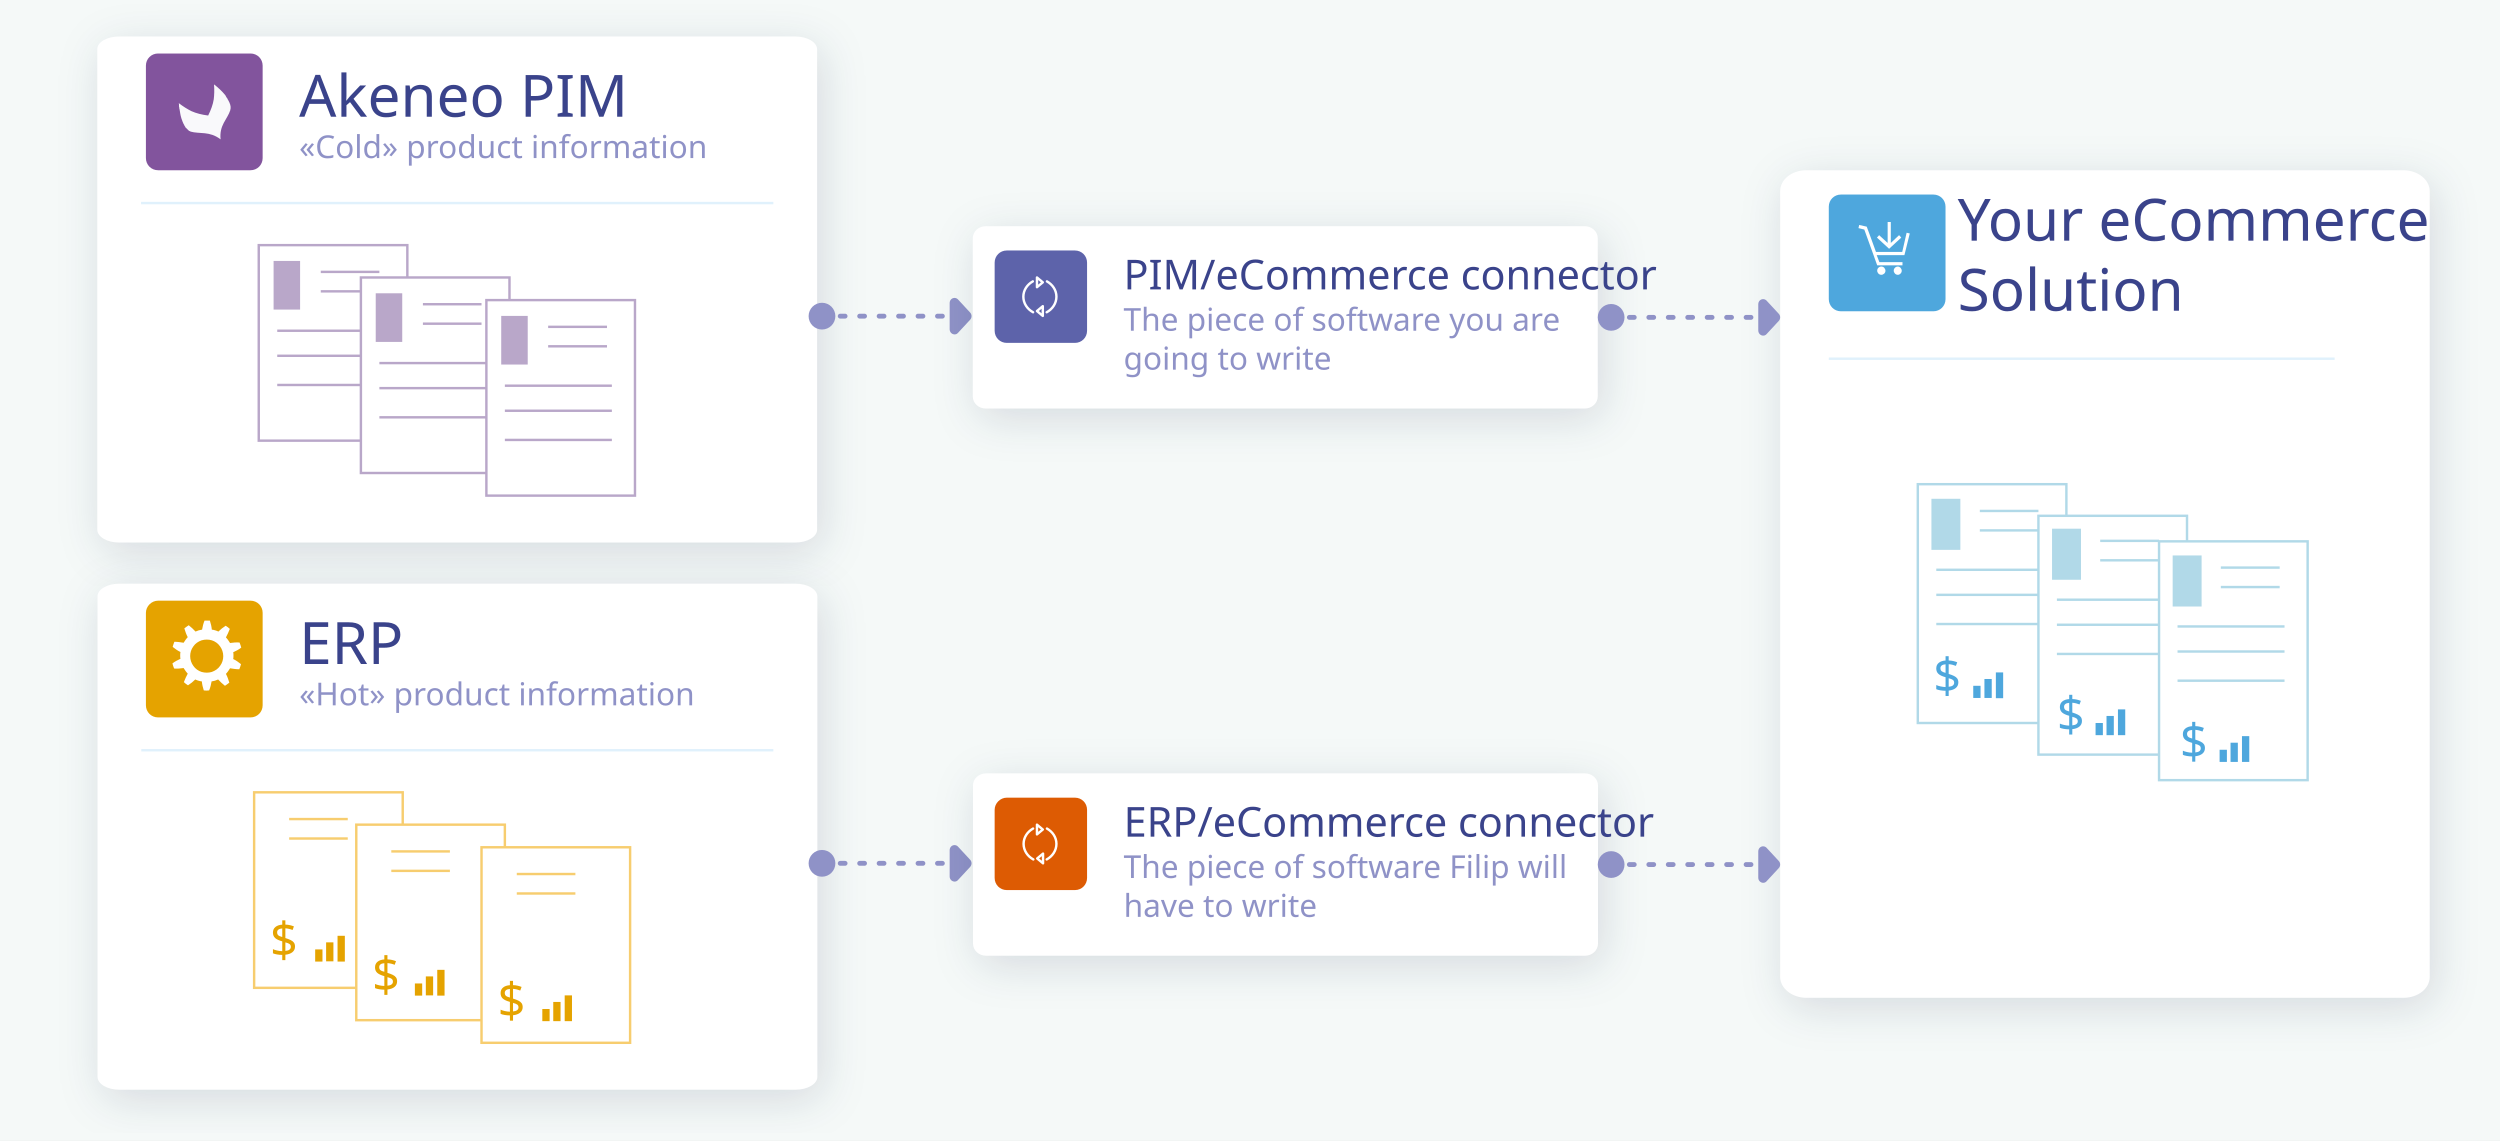
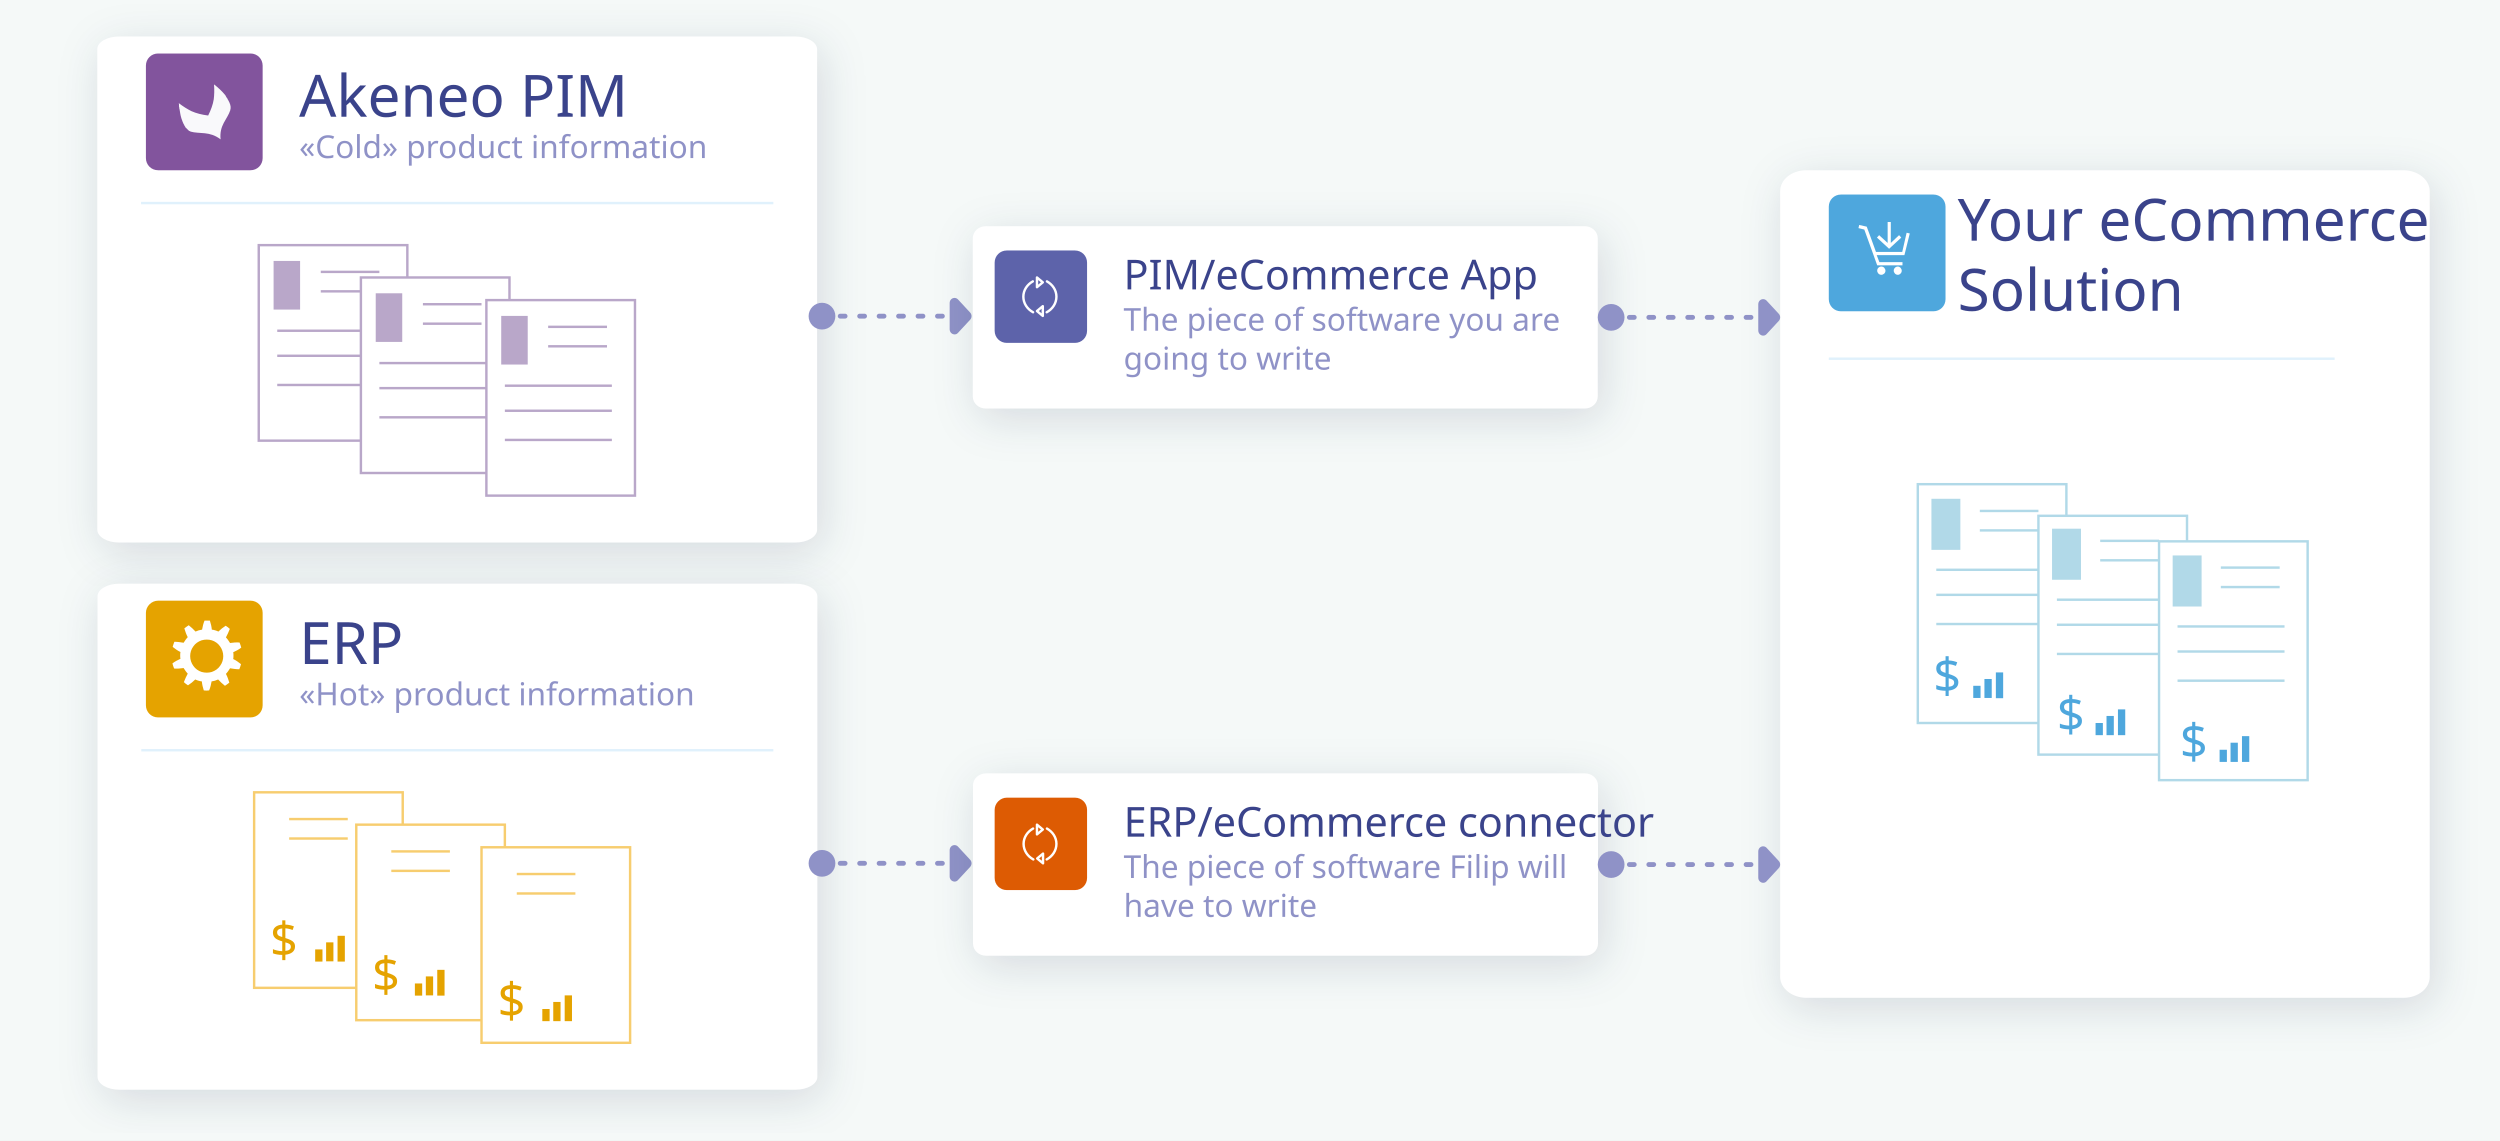
<svg xmlns="http://www.w3.org/2000/svg" version="1.1" id="Calque_1" x="0px" y="0px" viewBox="0 0 1028 469" style="enable-background:new 0 0 1028 469;" xml:space="preserve">
  <style type="text/css">
	.st0{fill-rule:evenodd;clip-rule:evenodd;fill:#F5F9F8;}
	.st1{filter:url(#d);}
	.st2{fill-rule:evenodd;clip-rule:evenodd;}
	.st3{fill-rule:evenodd;clip-rule:evenodd;fill:#FFFFFF;}
	.st4{fill-rule:evenodd;clip-rule:evenodd;fill:#4EA7DD;}
	.st5{fill-rule:evenodd;clip-rule:evenodd;fill:#E0F1FC;}
	.st6{enable-background:new    ;}
	.st7{fill:#3A438B;}
	.st8{font-family:'Lato-Italic';}
	.st9{font-size:24px;}
	.st10{fill-rule:evenodd;clip-rule:evenodd;fill:#8F92C7;}
	.st11{filter:url(#i);}
	.st12{fill-rule:evenodd;clip-rule:evenodd;fill:#5D63AA;}
	.st13{fill:none;stroke:#FFFFFF;stroke-linecap:round;stroke-linejoin:round;}
	.st14{fill:#8F92C7;}
	.st15{font-size:13px;}
	.st16{font-size:17px;}
	.st17{fill:none;stroke:#8F92C7;stroke-width:2;stroke-linecap:round;stroke-linejoin:round;stroke-dasharray:2,6;}
	.st18{filter:url(#k);}
	.st19{fill-rule:evenodd;clip-rule:evenodd;fill:#82549D;}
	.st20{fill-rule:evenodd;clip-rule:evenodd;fill:#F9F9FB;}
	.st21{fill:#FFFFFF;}
	.st22{fill-rule:evenodd;clip-rule:evenodd;fill:#FFFFFF;stroke:#B9A7C9;stroke-miterlimit:10;}
	.st23{fill-rule:evenodd;clip-rule:evenodd;fill:#B9A7C9;stroke:#FFFFFF;stroke-miterlimit:10;}
	.st24{fill:#FFFFFF;stroke:#B9A7C9;stroke-miterlimit:10;}
	.st25{fill:none;stroke:#B9A7C9;stroke-miterlimit:10;}
	.st26{fill-rule:evenodd;clip-rule:evenodd;fill:#FFFFFF;stroke:#B1D9E8;stroke-miterlimit:10;}
	.st27{fill-rule:evenodd;clip-rule:evenodd;fill:#B1D9E8;}
	.st28{fill:none;stroke:#B1D9E8;stroke-miterlimit:10;}
	.st29{fill-rule:evenodd;clip-rule:evenodd;fill:#DD5B03;}
	.st30{fill-rule:evenodd;clip-rule:evenodd;fill:#E5A300;}
	.st31{fill-rule:evenodd;clip-rule:evenodd;fill:#FFFFFF;stroke:#F7CD6F;stroke-miterlimit:10;}
	.st32{fill:#FFFFFF;stroke:#F7CD6F;stroke-miterlimit:10;}
	.st33{fill:none;stroke:#F7CD6F;stroke-miterlimit:10;}
	.st34{fill:none;stroke:#E5A300;stroke-miterlimit:10;}
	.st35{fill-rule:evenodd;clip-rule:evenodd;fill:#F7CD6F;stroke:#FFFFFF;stroke-miterlimit:10;}
	.st36{fill:#E5A300;}
	.st37{font-family:'MyriadPro-Regular';}
	.st38{font-size:20px;}
	.st39{fill:#4EA7DD;}
	.st40{fill:none;stroke:#E5A300;stroke-width:3;stroke-miterlimit:10;}
	.st41{fill:none;stroke:#4EA7DD;stroke-width:3;stroke-miterlimit:10;}
</style>
  <filter filterUnits="objectBoundingBox" height="114.7%" id="k" width="117.7%" x="-8.2%" y="-6.3%">
    <feOffset dx="2" dy="4" in="SourceAlpha" result="shadowOffsetOuter1" />
    <feGaussianBlur in="shadowOffsetOuter1" result="shadowBlurOuter1" stdDeviation="9" />
    <feColorMatrix in="shadowBlurOuter1" values="0 0 0 0 0.035 0 0 0 0 0.118 0 0 0 0 0.259 0 0 0 0.14 0">
		</feColorMatrix>
  </filter>
  <filter filterUnits="objectBoundingBox" height="177.3%" id="i" width="124.5%" x="-11.4%" y="-33.3%">
    <feOffset dx="2" dy="4" in="SourceAlpha" result="shadowOffsetOuter1" />
    <feGaussianBlur in="shadowOffsetOuter1" result="shadowBlurOuter1" stdDeviation="9" />
    <feColorMatrix in="shadowBlurOuter1" values="0 0 0 0 0.035 0 0 0 0 0.118 0 0 0 0 0.259 0 0 0 0.14 0">
		</feColorMatrix>
  </filter>
  <filter filterUnits="objectBoundingBox" height="114.7%" id="d" width="123.4%" x="-10.9%" y="-6.3%">
    <feOffset dx="2" dy="4" in="SourceAlpha" result="shadowOffsetOuter1" />
    <feGaussianBlur in="shadowOffsetOuter1" result="shadowBlurOuter1" stdDeviation="9" />
    <feColorMatrix in="shadowBlurOuter1" values="0 0 0 0 0.035 0 0 0 0 0.118 0 0 0 0 0.259 0 0 0 0.14 0">
		</feColorMatrix>
  </filter>
  <path class="st0" d="M0,0h1028v469H0V0z" />
  <g transform="translate(43 34)">
    <g class="st1">
      <path id="e_2_" class="st2" d="M699.8,36h245.5c5.9,0,10.8,3.9,10.8,8.6v323.1c0,4.8-4.8,8.6-10.8,8.6H699.8    c-5.9,0-10.8-3.9-10.8-8.6V44.6C689,39.8,693.8,36,699.8,36z" />
    </g>
    <g>
      <path id="e_1_" class="st3" d="M699.8,36h245.5c5.9,0,10.8,3.9,10.8,8.6v323.1c0,4.8-4.8,8.6-10.8,8.6H699.8    c-5.9,0-10.8-3.9-10.8-8.6V44.6C689,39.8,693.8,36,699.8,36z" />
    </g>
  </g>
  <path class="st4" d="M757,80h38c2.8,0,5,2.2,5,5v38c0,2.8-2.2,5-5,5h-38c-2.8,0-5-2.2-5-5V85C752,82.2,754.2,80,757,80z" />
  <path class="st5" d="M752,147h208v1H752V147z" />
  <text transform="matrix(1 0 0 1 805.0012 98.9687)" class="st6">
    <tspan x="0" y="0" class="st7 st8 st9">Your eCommerce</tspan>
    <tspan x="0" y="28.8" class="st7 st8 st9">Solution</tspan>
  </text>
  <path class="st10" d="M390.5,135.4v-10.8c0-1.2,0.9-2.1,2-2.1c0.5,0,1,0.2,1.4,0.6l5,5.4c0.8,0.8,0.8,2.2,0,3l-5,5.4  c-0.7,0.8-1.9,0.8-2.7,0.1c0,0-0.1-0.1-0.1-0.1C390.7,136.5,390.5,135.9,390.5,135.4L390.5,135.4z" />
  <g transform="translate(347 219)">
    <g class="st11">
      <path id="j_3_" class="st2" d="M58.4-126h246.2c3,0,5.4,2.2,5.4,5v65c0,2.8-2.4,5-5.4,5H58.4c-3,0-5.4-2.2-5.4-5v-65    C53-123.8,55.4-126,58.4-126z" />
    </g>
    <g>
      <path id="j_1_" class="st3" d="M58.4-126h246.2c3,0,5.4,2.2,5.4,5v65c0,2.8-2.4,5-5.4,5H58.4c-3,0-5.4-2.2-5.4-5v-65    C53-123.8,55.4-126,58.4-126z" />
    </g>
  </g>
  <g transform="translate(357 229)">
    <path class="st12" d="M57-126h28c2.8,0,5,2.2,5,5v28c0,2.8-2.2,5-5,5H57c-2.8,0-5-2.2-5-5v-28C52-123.8,54.2-126,57-126z" />
    <path class="st13" d="M67.7-113.3c-2.3,1.3-3.9,3.6-3.9,6.3c0,2.7,1.6,5.1,4,6.4 M69.4-101.1l2.4,2v-4L69.4-101.1L69.4-101.1z    M73.5-113.3c2.3,1.3,3.9,3.6,3.9,6.3c0,2.7-1.6,5.1-4,6.4 M71.8-112.9l-2.4,2v-4L71.8-112.9z" />
  </g>
  <text transform="matrix(1 0 0 1 462 136)" class="st14 st8 st15">The piece of software you are </text>
  <text transform="matrix(1 0 0 1 462 152)" class="st14 st8 st15">going to write</text>
-   <text transform="matrix(1 0 0 1 462 119)" class="st7 st8 st16">PIM/eCommerce connector</text>
+   <text transform="matrix(1 0 0 1 462 119)" class="st7 st8 st16">PIM/eCommerce App</text>
  <g>
    <path class="st17" d="M662,130.5h65" />
    <circle class="st10" cx="662.5" cy="130.5" r="5.5" />
    <path class="st10" d="M723,135.9v-10.8c0-1.2,0.9-2.1,2-2.1c0.5,0,1,0.2,1.4,0.6l5,5.4c0.8,0.8,0.8,2.2,0,3l-5,5.4   c-0.7,0.8-1.9,0.8-2.7,0.1c0,0-0.1-0.1-0.1-0.1C723.2,137,723,136.4,723,135.9L723,135.9z" />
  </g>
  <g transform="translate(654 34)">
    <g class="st18">
      <path id="l_3_" class="st2" d="M-605-19h278c5,0,9,2.4,9,5.3v197.5c0,2.9-4,5.3-9,5.3h-278c-5,0-9-2.4-9-5.3V-13.8    C-614-16.7-610-19-605-19z" />
    </g>
    <g>
      <path id="l_1_" class="st3" d="M-605-19h278c5,0,9,2.4,9,5.3v197.5c0,2.9-4,5.3-9,5.3h-278c-5,0-9-2.4-9-5.3V-13.8    C-614-16.7-610-19-605-19z" />
    </g>
  </g>
  <g transform="translate(674 54)">
    <path class="st19" d="M-609-32h38c2.8,0,5,2.2,5,5v38c0,2.8-2.2,5-5,5h-38c-2.8,0-5-2.2-5-5v-38C-614-29.8-611.8-32-609-32z" />
    <path class="st20" d="M-579.3-8.7c0-0.1,0-0.1,0-0.2c0-0.1,0.1-0.2,0.1-0.3c0.2-1.1-0.2-2.3-1-3.7c-0.1-0.1-0.2-0.2-0.2-0.4   c-0.1-0.2-0.3-0.4-0.4-0.6c0,0,0,0-0.1-0.1c0-0.1-0.1-0.1-0.1-0.2c0-0.1-0.1-0.1-0.1-0.2c0-0.1-0.1-0.1-0.1-0.2   c-0.1-0.1-0.1-0.1-0.1-0.2c0,0-0.1-0.1-0.1-0.1c-1.3-1.6-2.9-3.1-4.6-4.4c0.2,2.2,0.1,4.4-0.1,6.1c-0.3,2.1-1.2,4.5-2.3,6.7   c-2.5-0.3-4.9-0.9-6.9-1.8c-1.6-0.8-3.4-1.9-5.2-3.3l0.1,0.5c0,0.1,0,0.1,0,0.2c0,0.1,0,0.3,0,0.4c0,0.1,0,0.1,0,0.2   c0,0.1,0,0.3,0.1,0.4c0,0.1,0,0.1,0,0.2c0,0.2,0,0.3,0.1,0.5c0,0.2,0.1,0.4,0.1,0.6c0,0.2,0.1,0.4,0.1,0.5c0,0,0,0.1,0,0.1   c0,0.2,0.1,0.3,0.1,0.5c0,0,0,0.1,0,0.1c0.1,0.7,0.3,1.4,0.5,2.1c0.3,0.9,0.6,1.7,0.9,2.3c0.1,0.1,0.1,0.2,0.2,0.3   c0.1,0.1,0.1,0.2,0.1,0.3c0.1,0.1,0.1,0.2,0.2,0.3c0.1,0.1,0.2,0.2,0.2,0.4c0,0.1,0,0.1,0.1,0.1c0.1,0.1,0.2,0.2,0.3,0.3   c0.1,0.1,0.1,0.1,0.2,0.2l0.1,0.1c0,0,0.1,0.1,0.1,0.1l0.1,0.1c0,0,0.1,0.1,0.1,0.1c0,0,0.1,0.1,0.1,0.1c0,0,0.1,0.1,0.1,0.1   c0,0,0.1,0,0.1,0.1c0,0,0.1,0.1,0.1,0.1c0,0,0.1,0,0.1,0.1c0.1,0,0.1,0.1,0.2,0.1c0,0,0.1,0,0.1,0c0.1,0,0.2,0.1,0.2,0.1   c0.1,0,0.1,0,0.1,0.1c3.9,1.1,7.8-0.3,12.4,3.2C-583.9-2.6-580.5-4.9-579.3-8.7L-579.3-8.7z" />
  </g>
  <path class="st5" d="M58,83H318v1H58V83z" />
  <text transform="matrix(1 0 0 1 123 65)" class="st14 st8 st15">«Cold» product information</text>
  <text transform="matrix(1 0 0 1 123 48)" class="st7 st8 st9">Akeneo PIM</text>
  <g>
    <path class="st21" d="M783.1,104.9h-11.4l1.1,2.9h9.5v1.3h-10.4l-1.5-4.2h0l-3.8-10.5l-2.4-0.6l0.3-1.3l3.1,0.7l1.7,4.6l0,0   l2.1,5.8h10.8l1.8-7.9l1.3,0.3L783.1,104.9z M776.8,102.3l-5-4.6l0.9-1l3.5,3.2v-8.6h1.3v8.6l3.4-3.2l0.9,1L776.8,102.3z    M772.4,110.1c-0.3,0.3-0.5,0.7-0.5,1.2c0,0.5,0.2,0.8,0.5,1.2c0.3,0.3,0.7,0.5,1.2,0.5c0.5,0,0.8-0.2,1.2-0.5   c0.3-0.3,0.5-0.7,0.5-1.2c0-0.4-0.2-0.8-0.5-1.2c-0.3-0.3-0.7-0.5-1.2-0.5C773.1,109.6,772.7,109.8,772.4,110.1z M779.2,110.1   c-0.3,0.3-0.5,0.7-0.5,1.2c0,0.5,0.2,0.8,0.5,1.2c0.3,0.3,0.7,0.5,1.2,0.5c0.5,0,0.8-0.2,1.1-0.5c0.3-0.3,0.5-0.7,0.5-1.2   c0-0.4-0.2-0.8-0.5-1.2c-0.3-0.3-0.7-0.5-1.1-0.5C779.9,109.6,779.5,109.8,779.2,110.1z" />
  </g>
  <path class="st17" d="M337.5,130h51" />
  <circle class="st10" cx="338" cy="130" r="5.5" />
  <g>
    <rect x="106.4" y="100.8" class="st22" width="61.1" height="80.4" />
    <rect x="112" y="106.8" class="st23" width="11.9" height="21" />
    <line class="st24" x1="131.9" y1="111.8" x2="156" y2="111.8" />
    <line class="st24" x1="131.9" y1="119.8" x2="156" y2="119.8" />
    <line class="st25" x1="114" y1="136" x2="158" y2="136" />
    <line class="st25" x1="114" y1="146.3" x2="158" y2="146.3" />
    <line class="st25" x1="114" y1="158.3" x2="158" y2="158.3" />
  </g>
  <g>
    <rect x="148.4" y="114.1" class="st22" width="61.1" height="80.4" />
    <rect x="154" y="120.1" class="st23" width="11.9" height="21" />
    <line class="st24" x1="173.9" y1="125.1" x2="198" y2="125.1" />
    <line class="st24" x1="173.9" y1="133.1" x2="198" y2="133.1" />
    <line class="st25" x1="156" y1="149.3" x2="200" y2="149.3" />
    <line class="st25" x1="156" y1="159.6" x2="200" y2="159.6" />
    <line class="st25" x1="156" y1="171.6" x2="200" y2="171.6" />
  </g>
  <g>
    <rect x="200" y="123.4" class="st22" width="61.1" height="80.4" />
    <rect x="205.6" y="129.4" class="st23" width="11.9" height="21" />
    <line class="st24" x1="225.4" y1="134.4" x2="249.6" y2="134.4" />
    <line class="st24" x1="225.4" y1="142.4" x2="249.6" y2="142.4" />
    <line class="st25" x1="207.6" y1="158.6" x2="251.6" y2="158.6" />
    <line class="st25" x1="207.6" y1="168.9" x2="251.6" y2="168.9" />
    <line class="st25" x1="207.6" y1="180.9" x2="251.6" y2="180.9" />
  </g>
  <rect x="788.6" y="199.1" class="st26" width="61.1" height="98.2" />
  <rect x="794.2" y="205.1" class="st27" width="11.9" height="21" />
  <line class="st28" x1="814.1" y1="210.1" x2="838.2" y2="210.1" />
  <line class="st28" x1="814.1" y1="218.1" x2="838.2" y2="218.1" />
  <line class="st28" x1="796.2" y1="234.3" x2="840.2" y2="234.3" />
  <line class="st28" x1="796.2" y1="244.6" x2="840.2" y2="244.6" />
  <line class="st28" x1="796.2" y1="256.6" x2="840.2" y2="256.6" />
  <rect x="838.2" y="212.1" class="st26" width="61.1" height="98.2" />
  <rect x="843.8" y="217.4" class="st27" width="11.9" height="21" />
  <line class="st28" x1="863.6" y1="222.4" x2="887.8" y2="222.4" />
  <line class="st28" x1="863.6" y1="230.4" x2="887.8" y2="230.4" />
  <line class="st28" x1="845.8" y1="246.6" x2="889.8" y2="246.6" />
  <line class="st28" x1="845.8" y1="256.9" x2="889.8" y2="256.9" />
  <line class="st28" x1="845.8" y1="268.9" x2="889.8" y2="268.9" />
  <rect x="887.8" y="222.6" class="st26" width="61.1" height="98.2" />
  <rect x="893.4" y="228.4" class="st27" width="11.9" height="21" />
  <line class="st28" x1="913.2" y1="233.4" x2="937.4" y2="233.4" />
  <line class="st28" x1="913.2" y1="241.4" x2="937.4" y2="241.4" />
  <line class="st28" x1="895.4" y1="257.6" x2="939.4" y2="257.6" />
  <line class="st28" x1="895.4" y1="267.9" x2="939.4" y2="267.9" />
  <line class="st28" x1="895.4" y1="279.9" x2="939.4" y2="279.9" />
  <path class="st10" d="M390.5,360.4v-10.8c0-1.2,0.9-2.1,2-2.1c0.5,0,1,0.2,1.4,0.6l5,5.4c0.8,0.8,0.8,2.2,0,3l-5,5.4  c-0.7,0.8-1.9,0.8-2.7,0.1c0,0-0.1-0.1-0.1-0.1C390.7,361.5,390.5,361,390.5,360.4L390.5,360.4z" />
  <g transform="translate(347 219)">
    <g class="st11">
      <path id="j_3_" class="st2" d="M58.5,99h246.2c3,0,5.4,2.2,5.4,5v65c0,2.8-2.4,5-5.4,5H58.5c-3,0-5.4-2.2-5.4-5v-65    C53,101.3,55.5,99,58.5,99z" />
    </g>
    <g>
      <path id="j_2_" class="st3" d="M58.5,99h246.2c3,0,5.4,2.2,5.4,5v65c0,2.8-2.4,5-5.4,5H58.5c-3,0-5.4-2.2-5.4-5v-65    C53,101.3,55.5,99,58.5,99z" />
    </g>
  </g>
  <path class="st29" d="M414,328h28c2.8,0,5,2.2,5,5v28c0,2.8-2.2,5-5,5h-28c-2.8,0-5-2.2-5-5v-28C409,330.3,411.3,328,414,328z" />
  <path class="st13" d="M424.8,340.7c-2.3,1.3-3.9,3.6-3.9,6.3c0,2.7,1.6,5.1,4,6.4 M426.5,353l2.4,2v-4L426.5,353L426.5,353z   M430.5,340.7c2.3,1.3,3.9,3.6,3.9,6.3c0,2.7-1.6,5.1-4,6.4 M428.8,341.1l-2.4,2v-4L428.8,341.1z" />
  <text transform="matrix(1 0 0 1 462.0385 361.029)" class="st14 st8 st15">The piece of software Filip will</text>
  <text transform="matrix(1 0 0 1 462.0385 377.029)" class="st14 st8 st15">have to write</text>
  <text transform="matrix(1 0 0 1 462.0385 344.029)" class="st7 st8 st16">ERP/eCommerce connector</text>
  <g>
    <path class="st17" d="M662,355.5h65" />
    <circle class="st10" cx="662.5" cy="355.5" r="5.5" />
    <path class="st10" d="M723,360.9v-10.8c0-1.2,0.9-2.1,2-2.1c0.5,0,1,0.2,1.4,0.6l5,5.4c0.8,0.8,0.8,2.2,0,3l-5,5.4   c-0.7,0.8-1.9,0.8-2.7,0.1c0,0-0.1-0.1-0.1-0.1C723.2,362,723,361.5,723,360.9L723,360.9z" />
  </g>
  <g transform="translate(654 34)">
    <g class="st18">
      <path id="l_3_" class="st2" d="M-604.9,206h278c5,0,9,2.4,9,5.3v197.5c0,2.9-4,5.3-9,5.3h-278c-5,0-9-2.4-9-5.3V211.3    C-614,208.4-609.9,206-604.9,206z" />
    </g>
    <g>
      <path id="l_2_" class="st3" d="M-604.9,206h278c5,0,9,2.4,9,5.3v197.5c0,2.9-4,5.3-9,5.3h-278c-5,0-9-2.4-9-5.3V211.3    C-614,208.4-609.9,206-604.9,206z" />
    </g>
  </g>
  <path class="st30" d="M65,247h38c2.8,0,5,2.2,5,5v38c0,2.8-2.2,5-5,5H65c-2.8,0-5-2.2-5-5v-38C60,249.3,62.3,247,65,247z" />
  <path class="st5" d="M58.1,308H318v1H58.1V308z" />
  <text transform="matrix(1 0 0 1 123.0385 290.0289)" class="st14 st8 st15">«Hot» product information</text>
  <text transform="matrix(1 0 0 1 123.0385 273.0289)" class="st7 st8 st9">ERP</text>
  <path class="st17" d="M337.5,355h51" />
  <circle class="st10" cx="338" cy="355" r="5.5" />
  <g>
    <rect x="104.5" y="325.8" class="st31" width="61.1" height="80.4" />
    <line class="st32" x1="118.9" y1="336.8" x2="143" y2="336.8" />
    <line class="st32" x1="118.9" y1="344.8" x2="143" y2="344.8" />
    <path class="st33" d="M156,361" />
    <path class="st33" d="M112,361" />
    <path class="st34" d="M156,371.3" />
    <path class="st34" d="M112,371.3" />
    <path class="st34" d="M156,383.3" />
    <path class="st34" d="M112,383.3" />
  </g>
  <g>
    <rect x="146.5" y="339.1" class="st31" width="61.1" height="80.4" />
    <line class="st32" x1="160.9" y1="350.1" x2="185" y2="350.1" />
    <line class="st32" x1="160.9" y1="358.1" x2="185" y2="358.1" />
    <path class="st25" d="M198,374.3" />
    <path class="st25" d="M198,384.6" />
    <path class="st25" d="M198,396.6" />
    <path class="st25" d="M154,396.6" />
  </g>
  <g>
    <rect x="198" y="348.4" class="st31" width="61.1" height="80.4" />
    <path class="st35" d="M215.5,354.4" />
    <path class="st35" d="M203.6,375.4" />
    <line class="st32" x1="212.5" y1="359.4" x2="236.6" y2="359.4" />
    <line class="st32" x1="212.5" y1="367.4" x2="236.6" y2="367.4" />
    <path class="st25" d="M249.6,383.6" />
    <path class="st25" d="M205.6,383.6" />
    <path class="st25" d="M249.6,393.9" />
    <path class="st25" d="M205.6,393.9" />
    <path class="st25" d="M249.6,405.9" />
    <path class="st25" d="M205.6,405.9" />
  </g>
  <text transform="matrix(1 0 0 1 111 393.6392)" class="st36 st37 st38">$</text>
  <text transform="matrix(1 0 0 1 152.976 407.9442)" class="st36 st37 st38">$</text>
  <text transform="matrix(1 0 0 1 204.6114 418.5289)" class="st36 st37 st38">$</text>
  <text transform="matrix(1 0 0 1 794.9551 285.0288)" class="st39 st37 st38">$</text>
  <text transform="matrix(1 0 0 1 845.787 300.8897)" class="st39 st37 st38">$</text>
  <text transform="matrix(1 0 0 1 896.3599 312.0289)" class="st39 st37 st38">$</text>
  <path class="st21" d="M84.1,255.2c-0.5,1.2-0.8,2.5-1,3.7c-0.5,0.1-0.9,0.2-1.4,0.3c-0.4,0.2-0.9,0.3-1.3,0.5  c-0.8-0.9-1.8-1.8-2.8-2.6c-0.6,0.4-1.2,0.8-1.8,1.3c0.4,1.3,0.8,2.5,1.4,3.6c-0.3,0.3-0.6,0.7-0.9,1.1c-0.3,0.4-0.5,0.8-0.8,1.2  c-1.2-0.2-2.5-0.4-3.8-0.4c-0.3,0.7-0.5,1.4-0.7,2.1c1,0.8,2.1,1.6,3.2,2.1c-0.1,0.5-0.1,1-0.1,1.4c0,0.5,0,1,0.1,1.4  c-1.1,0.5-2.3,1.1-3.3,1.9c0.2,0.7,0.4,1.4,0.7,2.1c1.3,0.1,2.6,0,3.9-0.2c0.3,0.4,0.5,0.8,0.8,1.2c0.3,0.4,0.6,0.8,0.9,1.1  c-0.6,1.1-1.1,2.2-1.6,3.5c0.5,0.5,1.1,0.9,1.7,1.3c1.1-0.7,2.1-1.5,3-2.4c0.4,0.2,0.9,0.4,1.3,0.5c0.5,0.1,0.9,0.3,1.4,0.3  c0.1,1.2,0.4,2.5,0.8,3.7c0.7,0.1,1.4,0.1,2.2,0c0.5-1.2,0.8-2.5,1-3.7c0.5-0.1,0.9-0.2,1.4-0.3c0.4-0.2,0.9-0.3,1.3-0.5  c0.8,0.9,1.8,1.8,2.8,2.6c0.6-0.4,1.2-0.8,1.8-1.3c-0.4-1.3-0.8-2.5-1.4-3.6c0.3-0.3,0.6-0.7,0.9-1.1c0.3-0.4,0.5-0.8,0.8-1.2  c1.2,0.2,2.5,0.4,3.8,0.4c0.3-0.7,0.5-1.4,0.7-2.1c-1-0.8-2.1-1.6-3.2-2.1c0.1-0.5,0.1-1,0.1-1.4c0-0.5,0-1-0.1-1.4  c1.1-0.5,2.3-1.1,3.3-1.9c-0.2-0.7-0.4-1.4-0.7-2.1c-1.3-0.1-2.6,0-3.9,0.2c-0.3-0.4-0.5-0.8-0.8-1.2c-0.3-0.4-0.6-0.8-0.9-1.1  c0.6-1.1,1.1-2.2,1.6-3.5c-0.5-0.5-1.1-0.9-1.7-1.3c-1.1,0.7-2.1,1.5-3,2.4c-0.4-0.2-0.9-0.4-1.3-0.5c-0.5-0.1-0.9-0.3-1.4-0.3  c-0.1-1.2-0.4-2.5-0.8-3.7C85.5,255.2,84.8,255.2,84.1,255.2z M87.1,263.3c1.3,0.4,2.6,1.3,3.4,2.5c0.8,1.1,1.3,2.5,1.3,4  c0,1.4-0.4,2.8-1.3,4c-0.8,1.2-2,2-3.4,2.5c-1.3,0.4-2.8,0.4-4.2,0c-1.3-0.4-2.6-1.3-3.4-2.5c-0.8-1.1-1.3-2.5-1.3-4  c0-1.4,0.4-2.8,1.3-4c0.8-1.2,2-2,3.4-2.5C84.3,262.9,85.8,262.9,87.1,263.3z" />
  <g>
    <line class="st40" x1="224.5" y1="419.9" x2="224.5" y2="414.9" />
    <line class="st40" x1="229" y1="419.9" x2="229" y2="412" />
    <line class="st40" x1="233.7" y1="419.9" x2="233.7" y2="409.3" />
  </g>
  <g>
    <line class="st40" x1="172.1" y1="409.4" x2="172.1" y2="404.4" />
    <line class="st40" x1="176.6" y1="409.3" x2="176.6" y2="401.5" />
    <line class="st40" x1="181.3" y1="409.4" x2="181.3" y2="398.8" />
  </g>
  <g>
    <line class="st40" x1="131.1" y1="395.4" x2="131.1" y2="390.4" />
    <line class="st40" x1="135.6" y1="395.3" x2="135.6" y2="387.5" />
    <line class="st40" x1="140.3" y1="395.4" x2="140.3" y2="384.8" />
  </g>
  <g>
    <g>
      <line class="st41" x1="812.9" y1="287" x2="812.9" y2="282" />
      <line class="st41" x1="817.5" y1="287" x2="817.5" y2="279.2" />
      <line class="st41" x1="822.2" y1="287.1" x2="822.2" y2="276.5" />
    </g>
  </g>
  <g>
    <g>
      <line class="st41" x1="863.2" y1="302.3" x2="863.2" y2="297.3" />
      <line class="st41" x1="867.7" y1="302.3" x2="867.7" y2="294.4" />
      <line class="st41" x1="872.4" y1="302.3" x2="872.4" y2="291.7" />
    </g>
  </g>
  <g>
    <g>
      <line class="st41" x1="914.2" y1="313.3" x2="914.2" y2="308.3" />
      <line class="st41" x1="918.7" y1="313.3" x2="918.7" y2="305.4" />
      <line class="st41" x1="923.4" y1="313.3" x2="923.4" y2="302.7" />
    </g>
  </g>
</svg>
